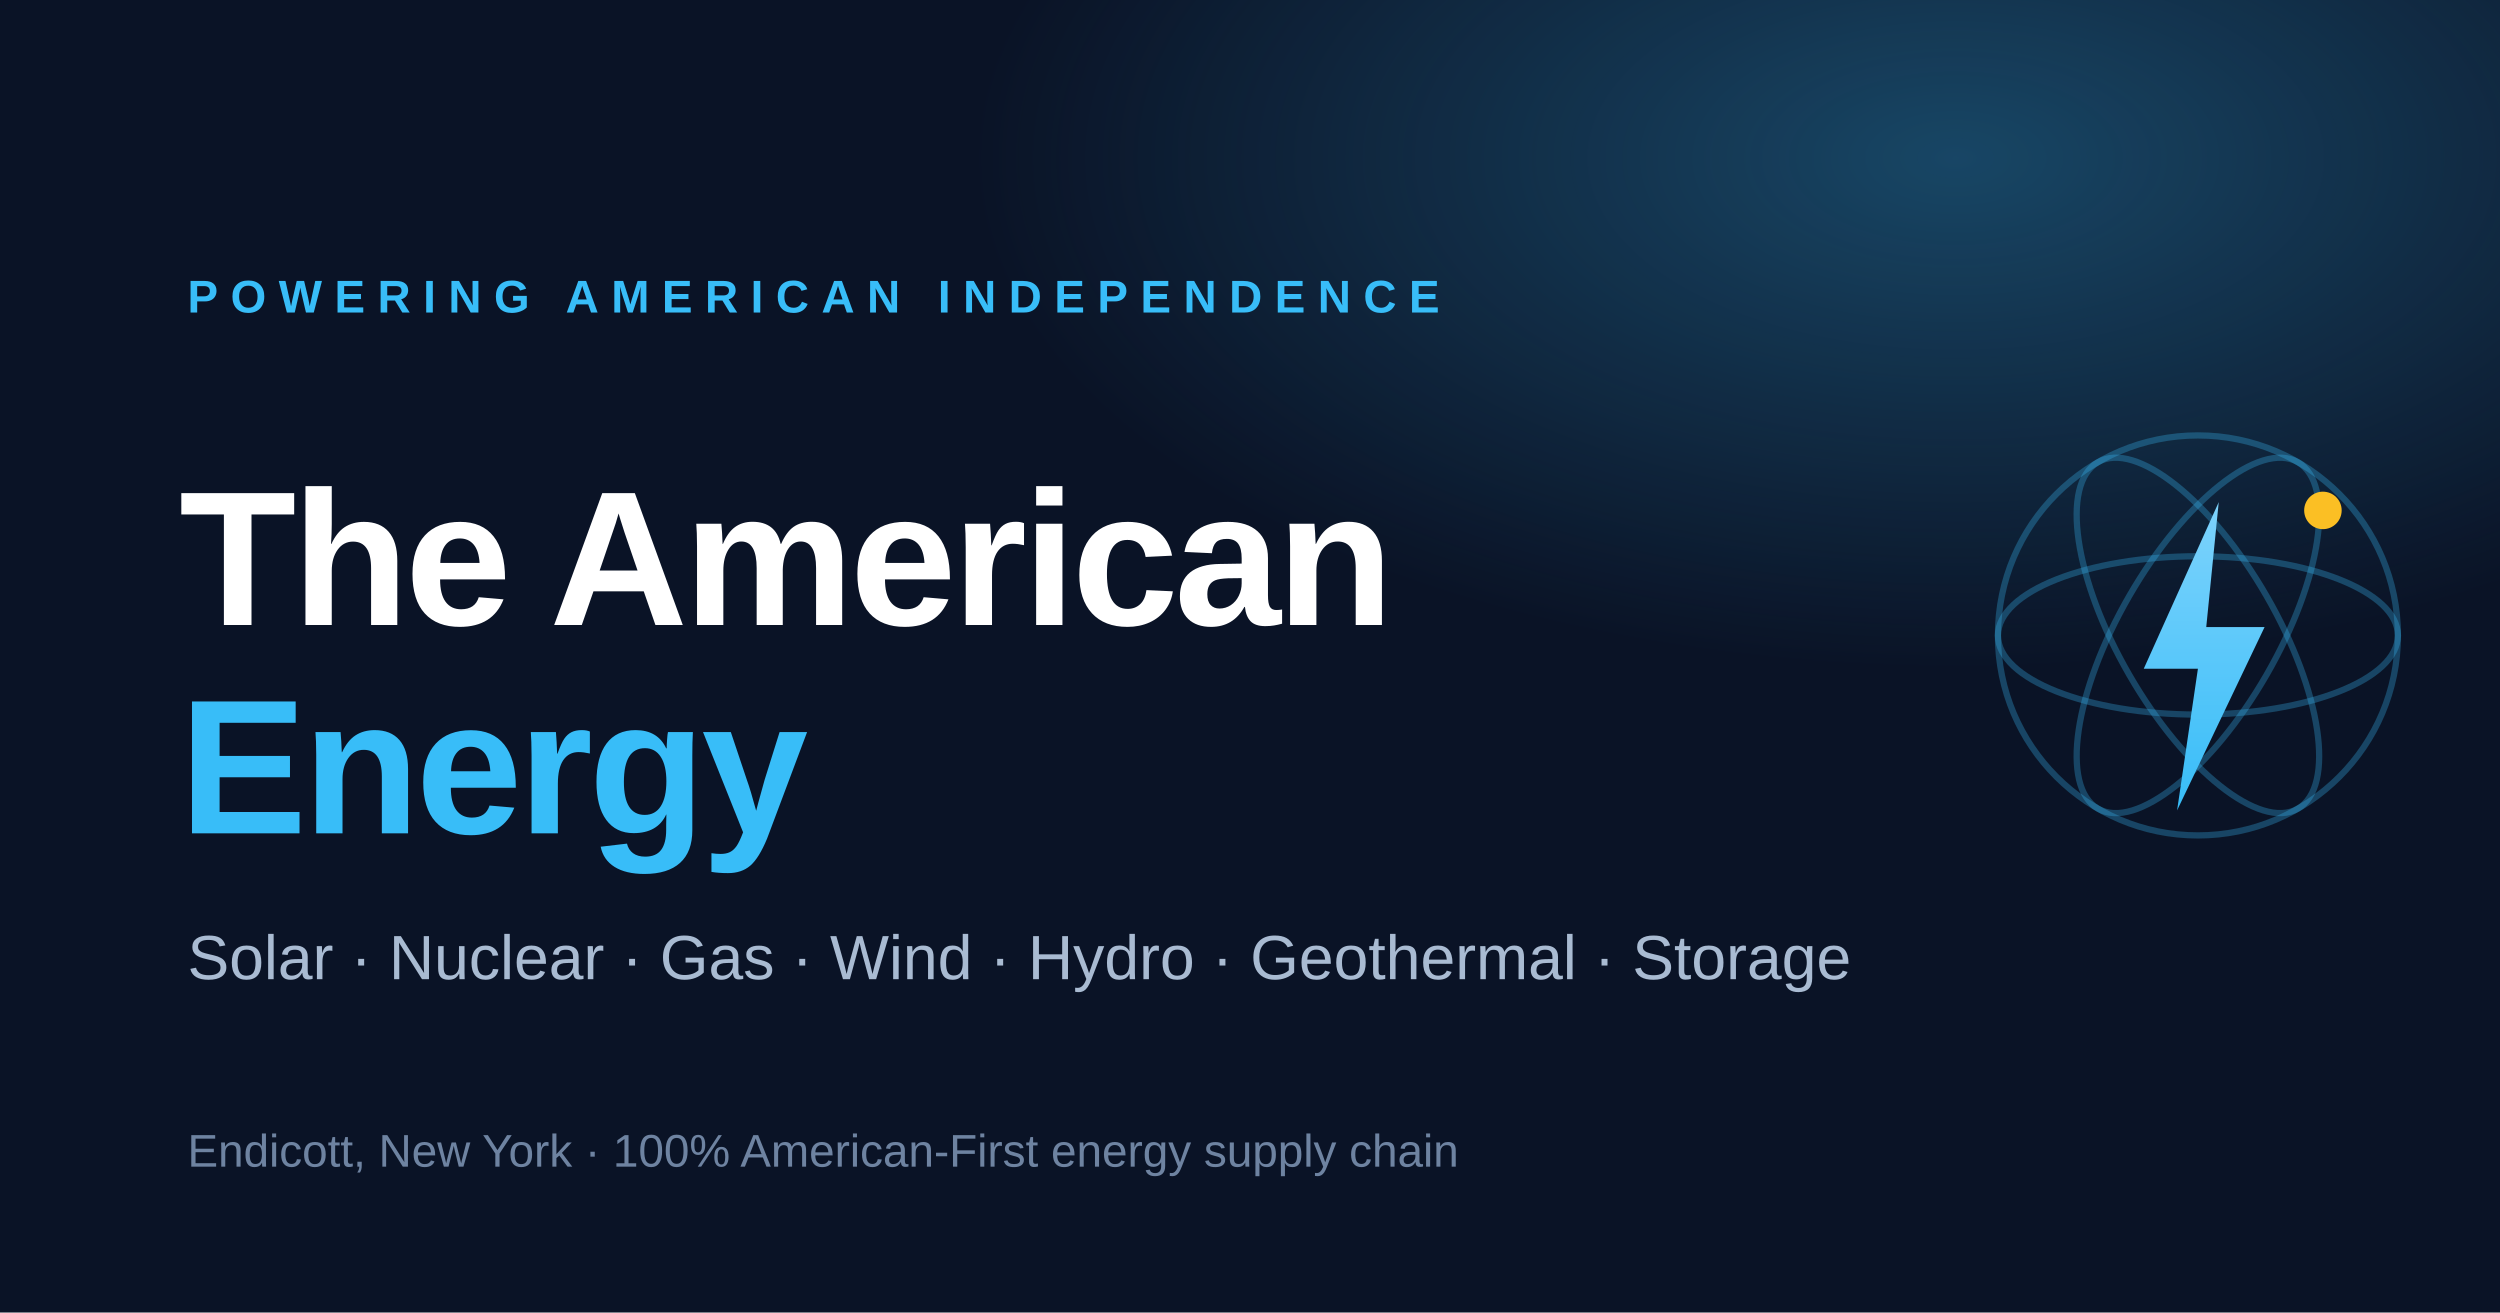
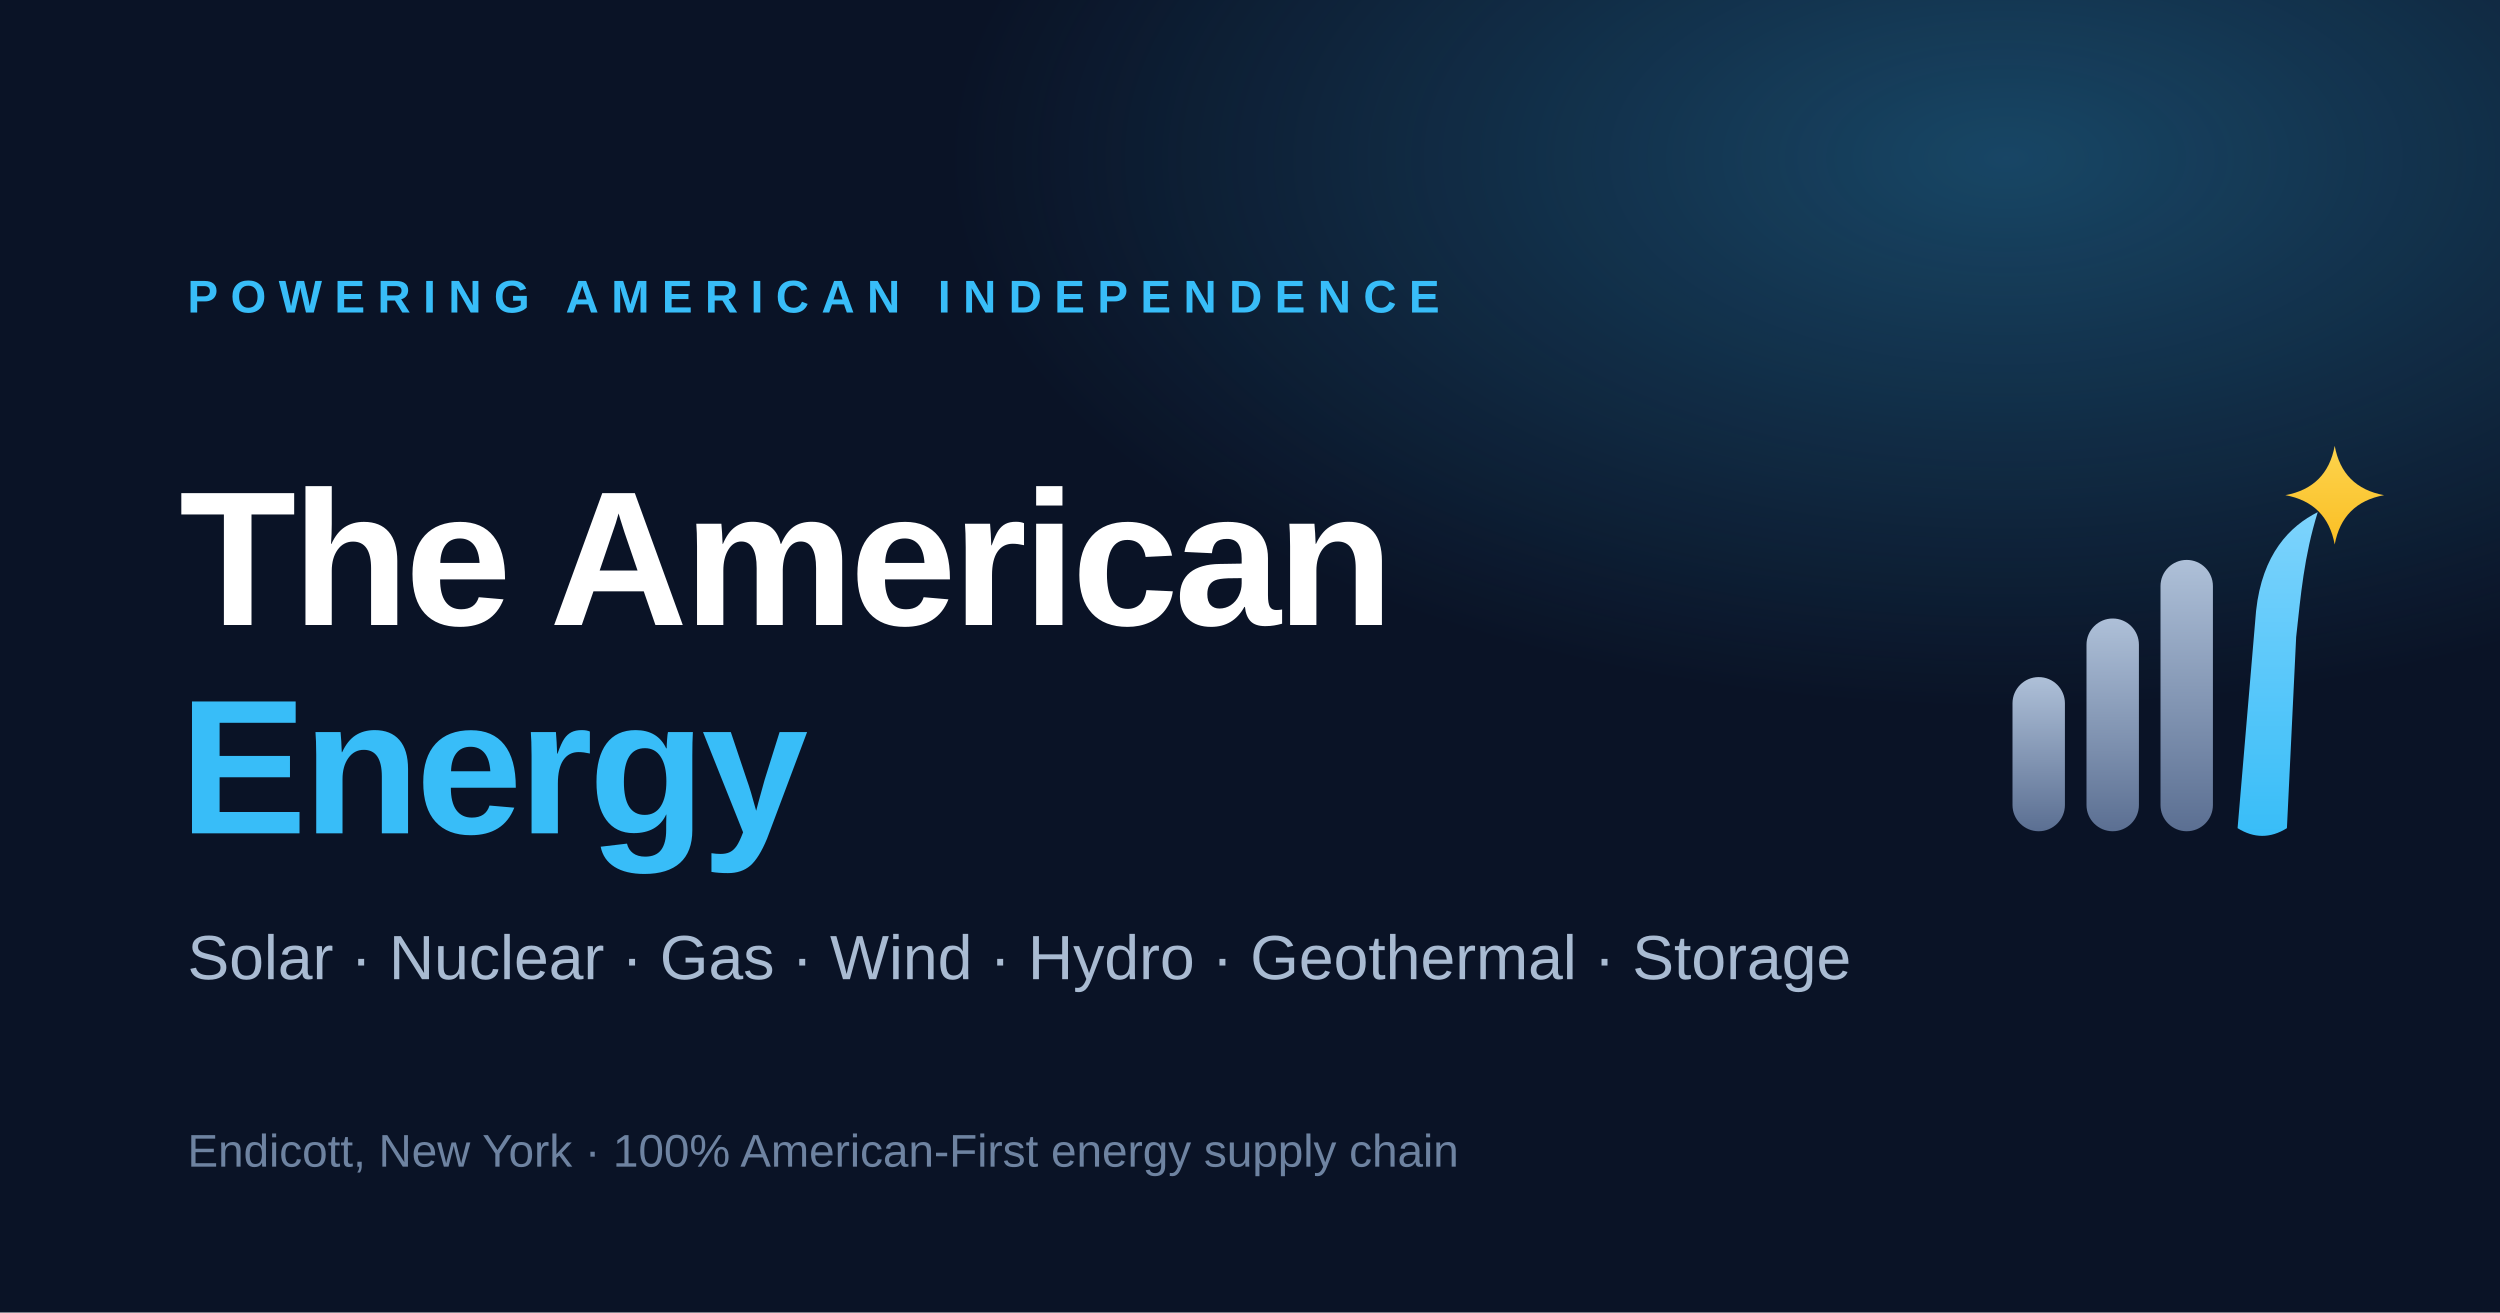
<svg xmlns="http://www.w3.org/2000/svg" viewBox="0 0 1200 630" width="1200" height="630">
  <defs>
-     <radialGradient id="g" cx="78%" cy="12%" r="65%">
+     <radialGradient id="g" cx="80%" cy="12%" r="70%">
      <stop offset="0" stop-color="#38BDF8" stop-opacity=".30" />
      <stop offset="60%" stop-color="#38BDF8" stop-opacity="0" />
    </radialGradient>
-     <linearGradient id="bolt" x1="0" y1="1" x2="0" y2="0">
-       <stop offset="0" stop-color="#38BDF8" />
-       <stop offset="1" stop-color="#7DD3FC" />
+     <linearGradient id="tile" x1="0" y1="0" x2="0" y2="1">
+       <stop offset="0" stop-color="#0F1B33" />
+       <stop offset="1" stop-color="#0A1326" />
+     </linearGradient>
+     <linearGradient id="steel" x1="0" y1="0" x2="0" y2="1">
+       <stop offset="0" stop-color="#AEC0D8" />
+       <stop offset="1" stop-color="#5B6F92" />
+     </linearGradient>
+     <linearGradient id="cyanG" x1="0" y1="0" x2="0" y2="1">
+       <stop offset="0" stop-color="#7DD3FC" />
+       <stop offset="1" stop-color="#38BDF8" />
+     </linearGradient>
+     <linearGradient id="spark" x1="0" y1="0" x2="0" y2="1">
+       <stop offset="0" stop-color="#FCD34D" />
+       <stop offset="1" stop-color="#FBBF24" />
    </linearGradient>
  </defs>
  <rect width="1200" height="630" fill="#0A1326" />
  <rect width="1200" height="630" fill="url(#g)" />
  <g font-family="'Helvetica Neue',Arial,sans-serif">
    <text x="90" y="150" fill="#38BDF8" font-size="22" font-weight="700" letter-spacing="6">POWERING AMERICAN INDEPENDENCE</text>
    <text x="86" y="300" fill="#FFFFFF" font-size="92" font-weight="800" letter-spacing="-2">The American</text>
    <text x="86" y="400" fill="#38BDF8" font-size="92" font-weight="800" letter-spacing="-2">Energy</text>
    <text x="90" y="470" fill="#A9BBD2" font-size="30" font-weight="500">Solar · Nuclear · Gas · Wind · Hydro · Geothermal · Storage</text>
    <text x="90" y="560" fill="#6E83A1" font-size="22" font-weight="500">Endicott, New York · 100% American-First energy supply chain</text>
  </g>
-   <g transform="translate(995,205)">
-     <circle cx="60" cy="100" r="96" fill="none" stroke="#38BDF8" stroke-width="3" opacity=".30" />
-     <ellipse cx="60" cy="100" rx="96" ry="38" fill="none" stroke="#38BDF8" stroke-width="3" opacity=".30" />
-     <ellipse cx="60" cy="100" rx="96" ry="38" fill="none" stroke="#38BDF8" stroke-width="3" opacity=".30" transform="rotate(60 60 100)" />
-     <ellipse cx="60" cy="100" rx="96" ry="38" fill="none" stroke="#38BDF8" stroke-width="3" opacity=".30" transform="rotate(120 60 100)" />
-     <path d="M70 36 L34 116 H60 L50 184 L92 96 H64 Z" fill="url(#bolt)" />
-     <circle cx="120" cy="40" r="9" fill="#FBBF24" />
+   <g transform="translate(966 214) scale(0.74) translate(-135 -108)">
+     <rect x="135" y="258" width="34" height="100" rx="17" fill="url(#steel)" />
+     <rect x="183" y="220" width="34" height="138" rx="17" fill="url(#steel)" />
+     <rect x="231" y="182" width="34" height="176" rx="17" fill="url(#steel)" />
+     <path d="M281 356 L293 215 C297 178 315 160 333 151 C324 180 322 205 319 232 L313 356 Q297 366 281 356 Z" fill="url(#cyanG)" />
+     <path d="M344 108 Q349 135 376 140 Q349 145 344 172 Q339 145 312 140 Q339 135 344 108 Z" fill="url(#spark)" />
  </g>
</svg>
